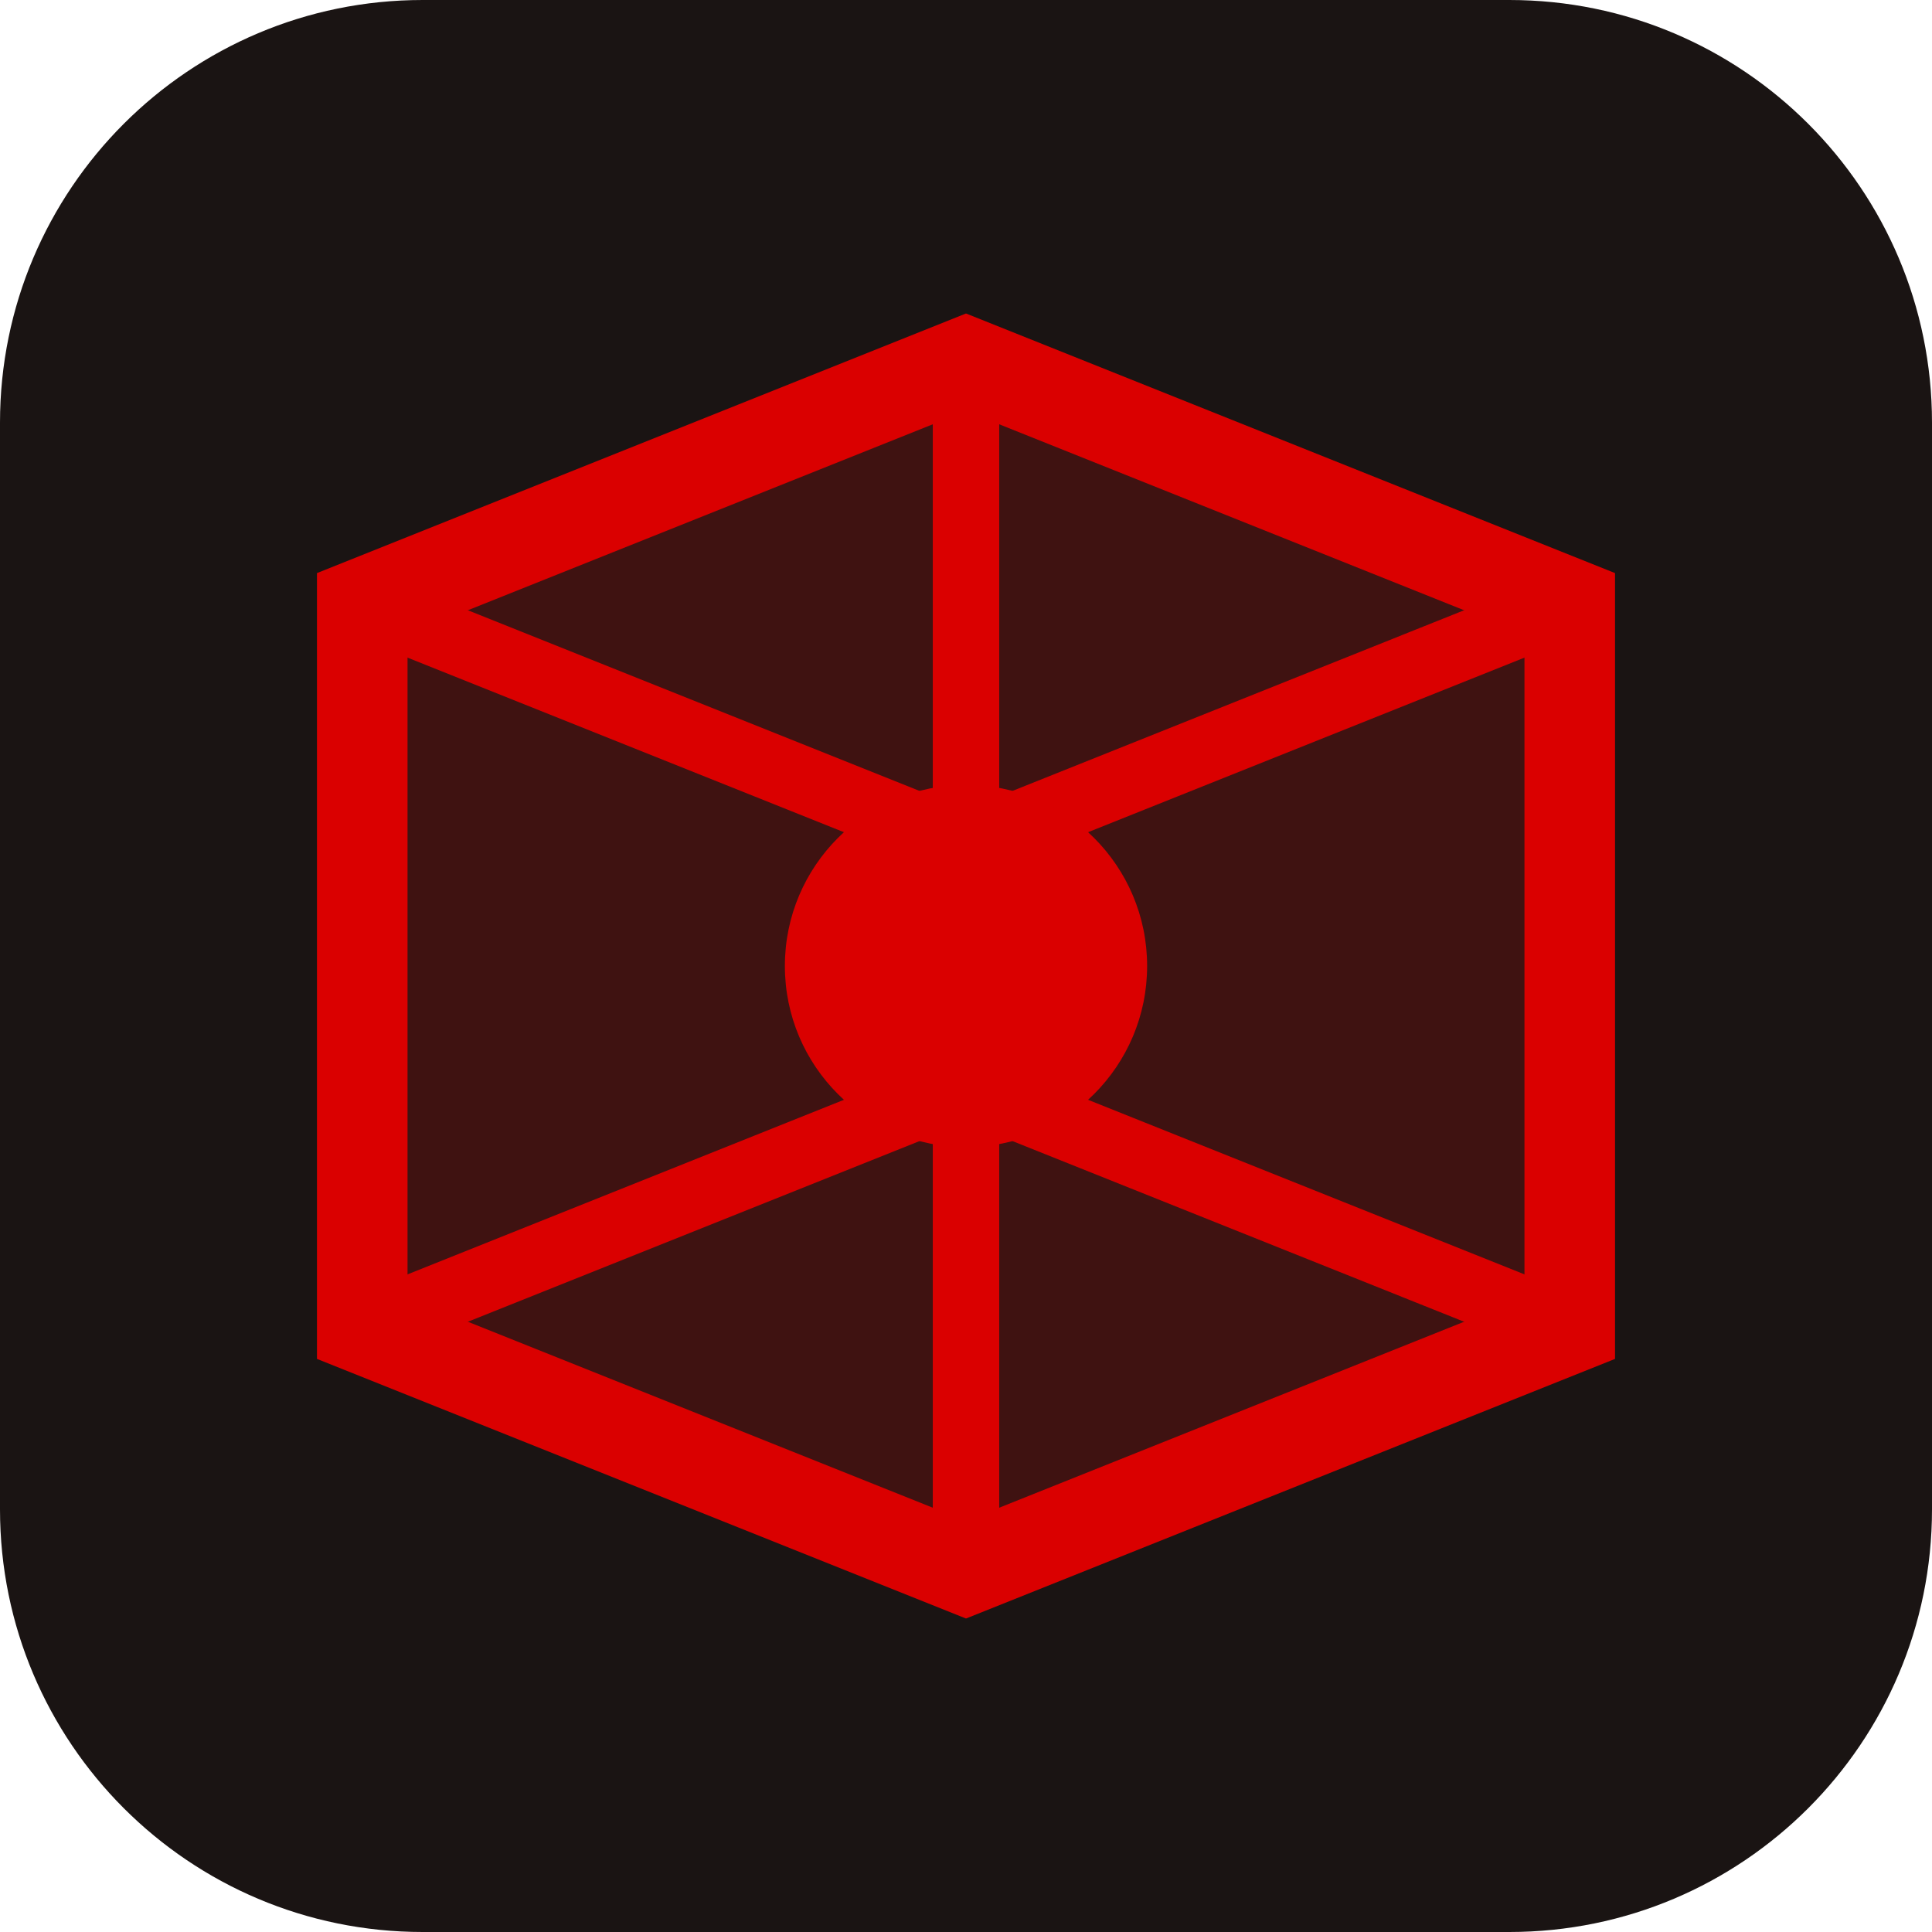
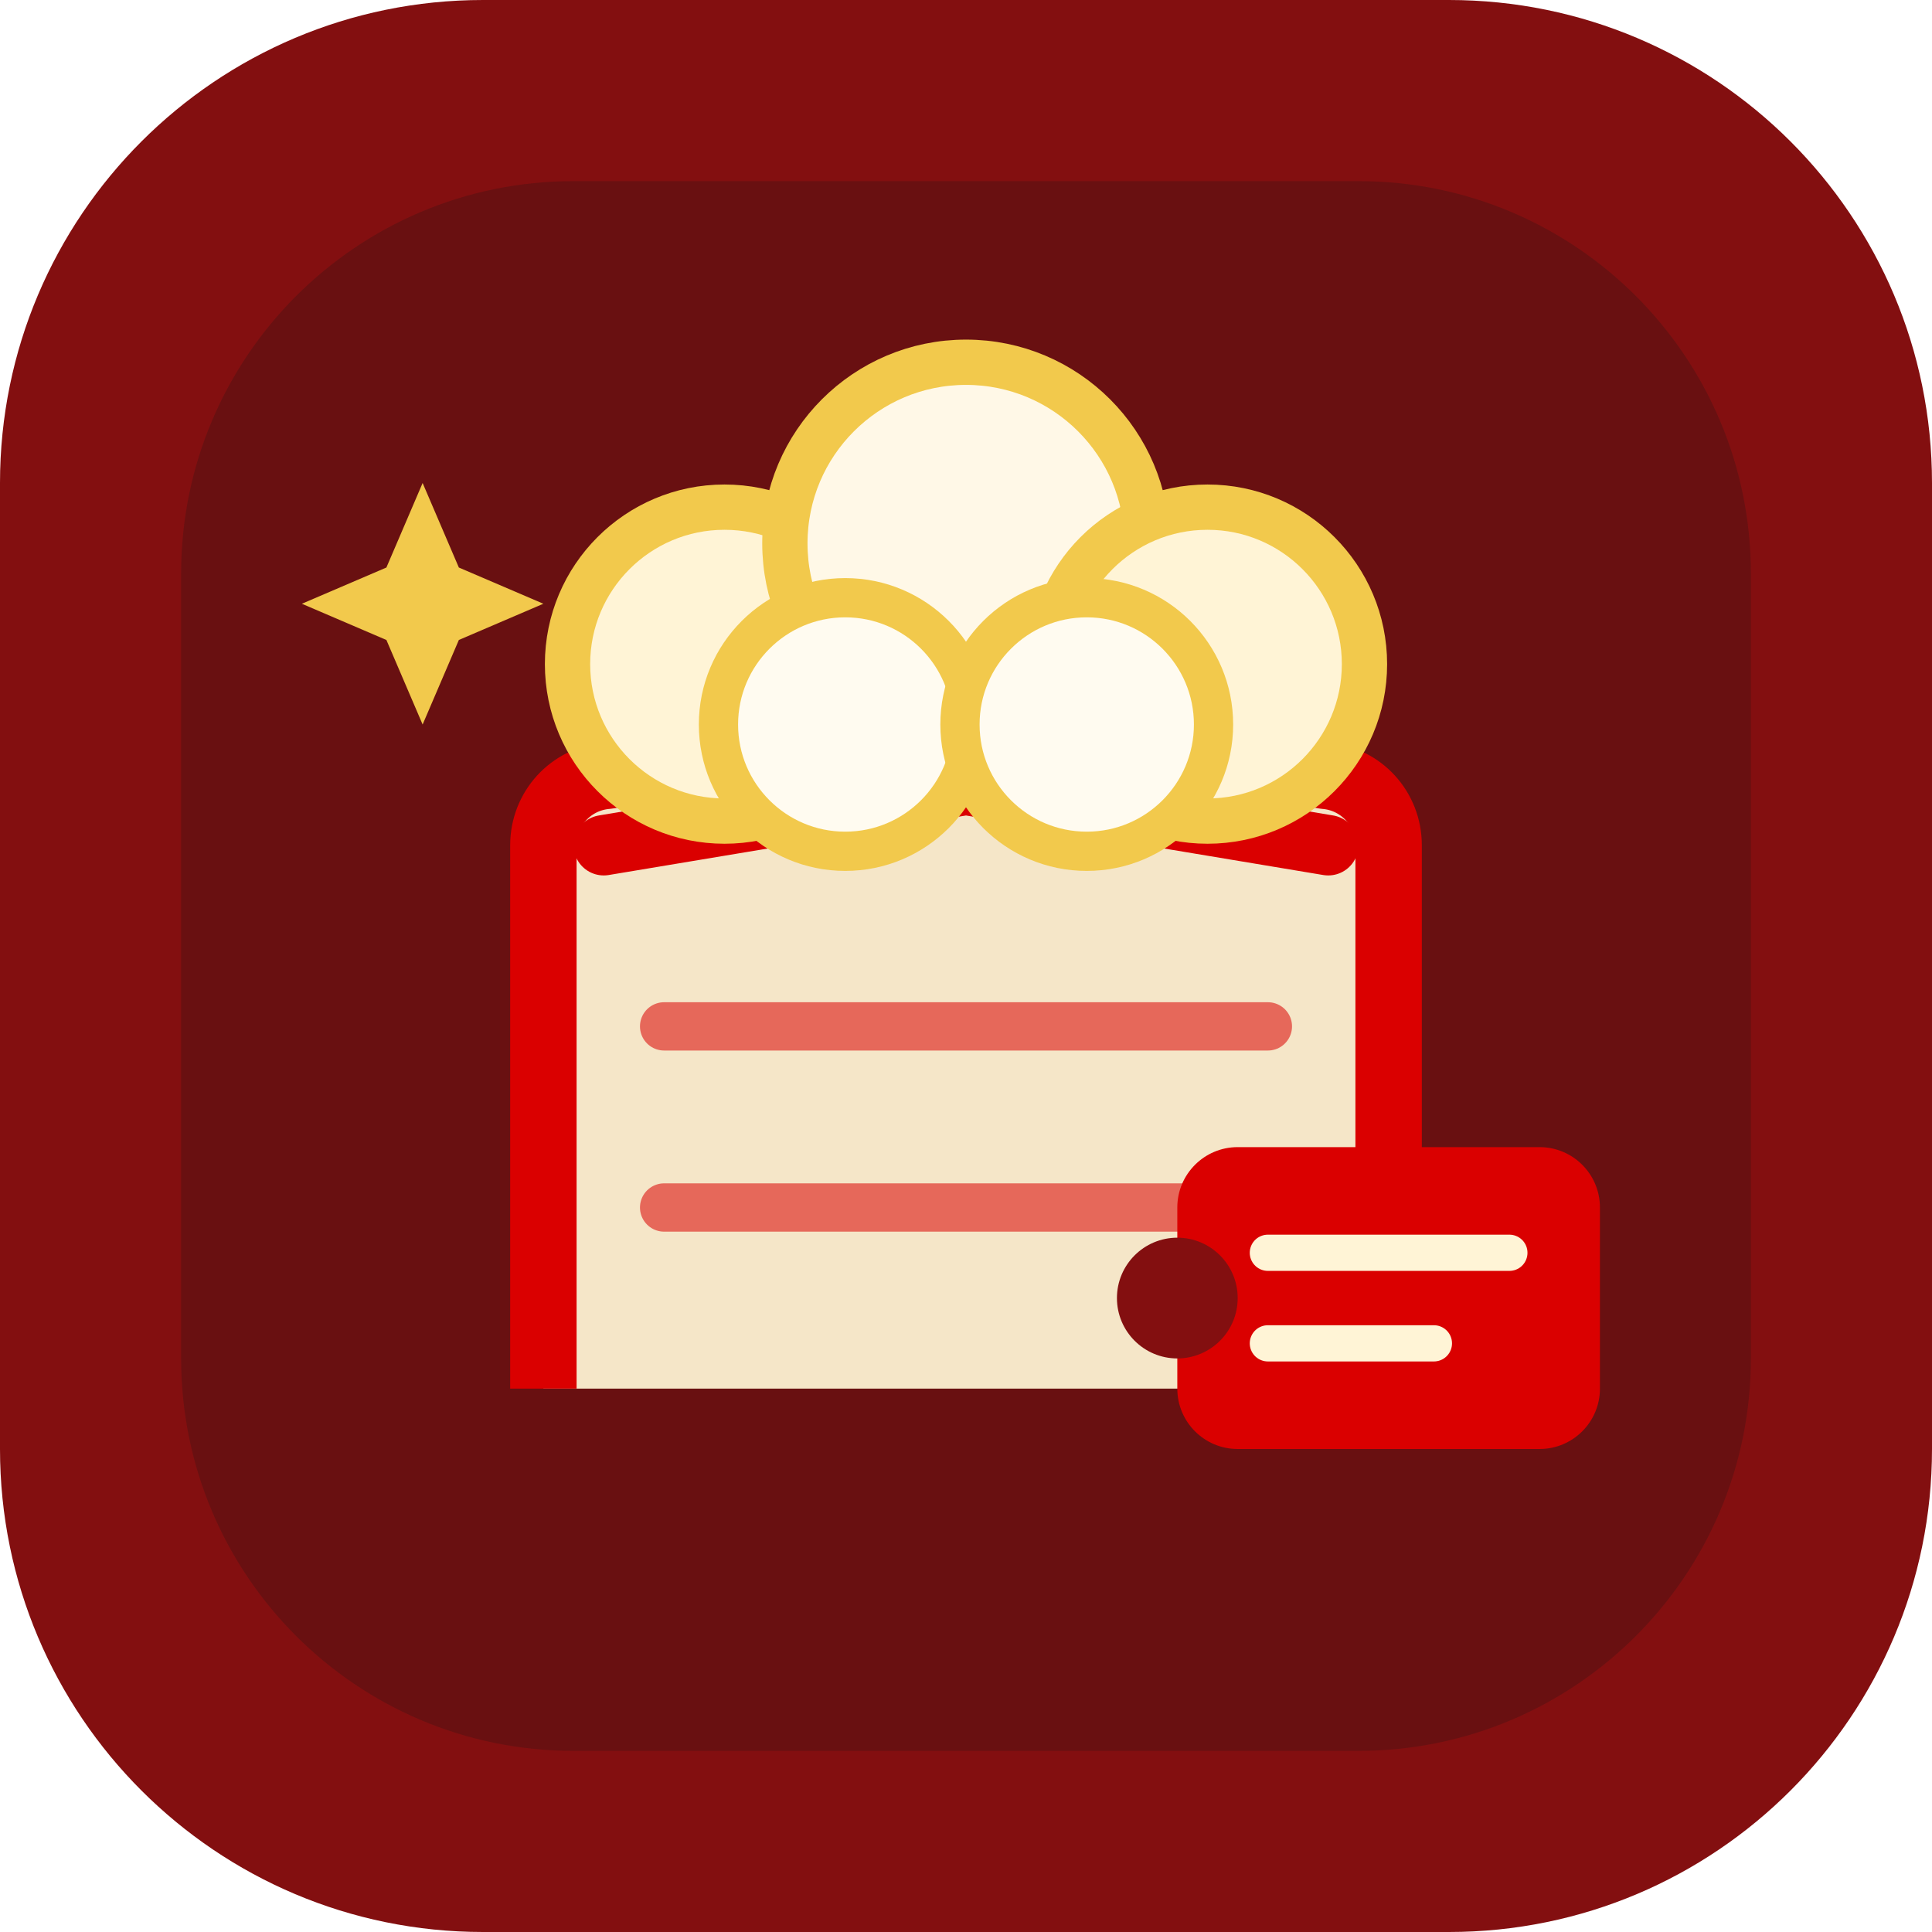
- <svg xmlns="http://www.w3.org/2000/svg" viewBox="0 0 64 64" fill="none">
-   <rect width="64" height="64" rx="14" fill="#1a1413" />
-   <path d="M12 44V20l20-8 20 8v24l-20 8-20-8z" stroke="#DA0000" stroke-width="3" fill="#830F10" fill-opacity="0.35" />
-   <path d="M32 12v40M12 20l20 8 20-8M12 44l20-8 20 8" stroke="#DA0000" stroke-width="2.2" stroke-linecap="round" />
-   <circle cx="32" cy="32" r="6" fill="#DA0000" />
+ <svg xmlns="http://www.w3.org/2000/svg" viewBox="0 0 64 64" fill="none" role="img" aria-label="AMC A-Lister">
+   <rect width="64" height="64" rx="16" fill="#830F10" />
+   <rect x="6" y="6" width="52" height="52" rx="13" fill="#1a1413" opacity="0.25" />
+   <path d="M18 46V28c0-1.2.9-2.2 2.1-2.3l11.9-1.8 11.9 1.8c1.2.1 2.1 1.1 2.1 2.3v18" fill="#F5E6C8" stroke="#DA0000" stroke-width="2.2" stroke-linejoin="round" />
+   <path d="M20 28l12-2 12 2" stroke="#DA0000" stroke-width="2" stroke-linecap="round" />
+   <path d="M22 34h20M22 40h20" stroke="#DA0000" stroke-width="1.6" stroke-linecap="round" opacity="0.55" />
+   <circle cx="24" cy="22" r="5.2" fill="#FFF4D6" stroke="#F2C94C" stroke-width="1.5" />
+   <circle cx="32" cy="18" r="6" fill="#FFF8E7" stroke="#F2C94C" stroke-width="1.5" />
+   <circle cx="40" cy="22" r="5.2" fill="#FFF4D6" stroke="#F2C94C" stroke-width="1.5" />
+   <circle cx="28" cy="24" r="4.2" fill="#FFFBF0" stroke="#F2C94C" stroke-width="1.3" />
+   <circle cx="36" cy="24" r="4.2" fill="#FFFBF0" stroke="#F2C94C" stroke-width="1.3" />
+   <rect x="39" y="38" width="14" height="10" rx="2" fill="#DA0000" />
+   <circle cx="39" cy="43" r="2" fill="#830F10" />
+   <path d="M42 41.5h8M42 44.5h5.5" stroke="#FFF4D6" stroke-width="1.2" stroke-linecap="round" />
+   <path d="M14 16l1.2 2.8L18 20l-2.8 1.2L14 24l-1.2-2.8L10 20l2.8-1.2L14 16z" fill="#F2C94C" />
</svg>
